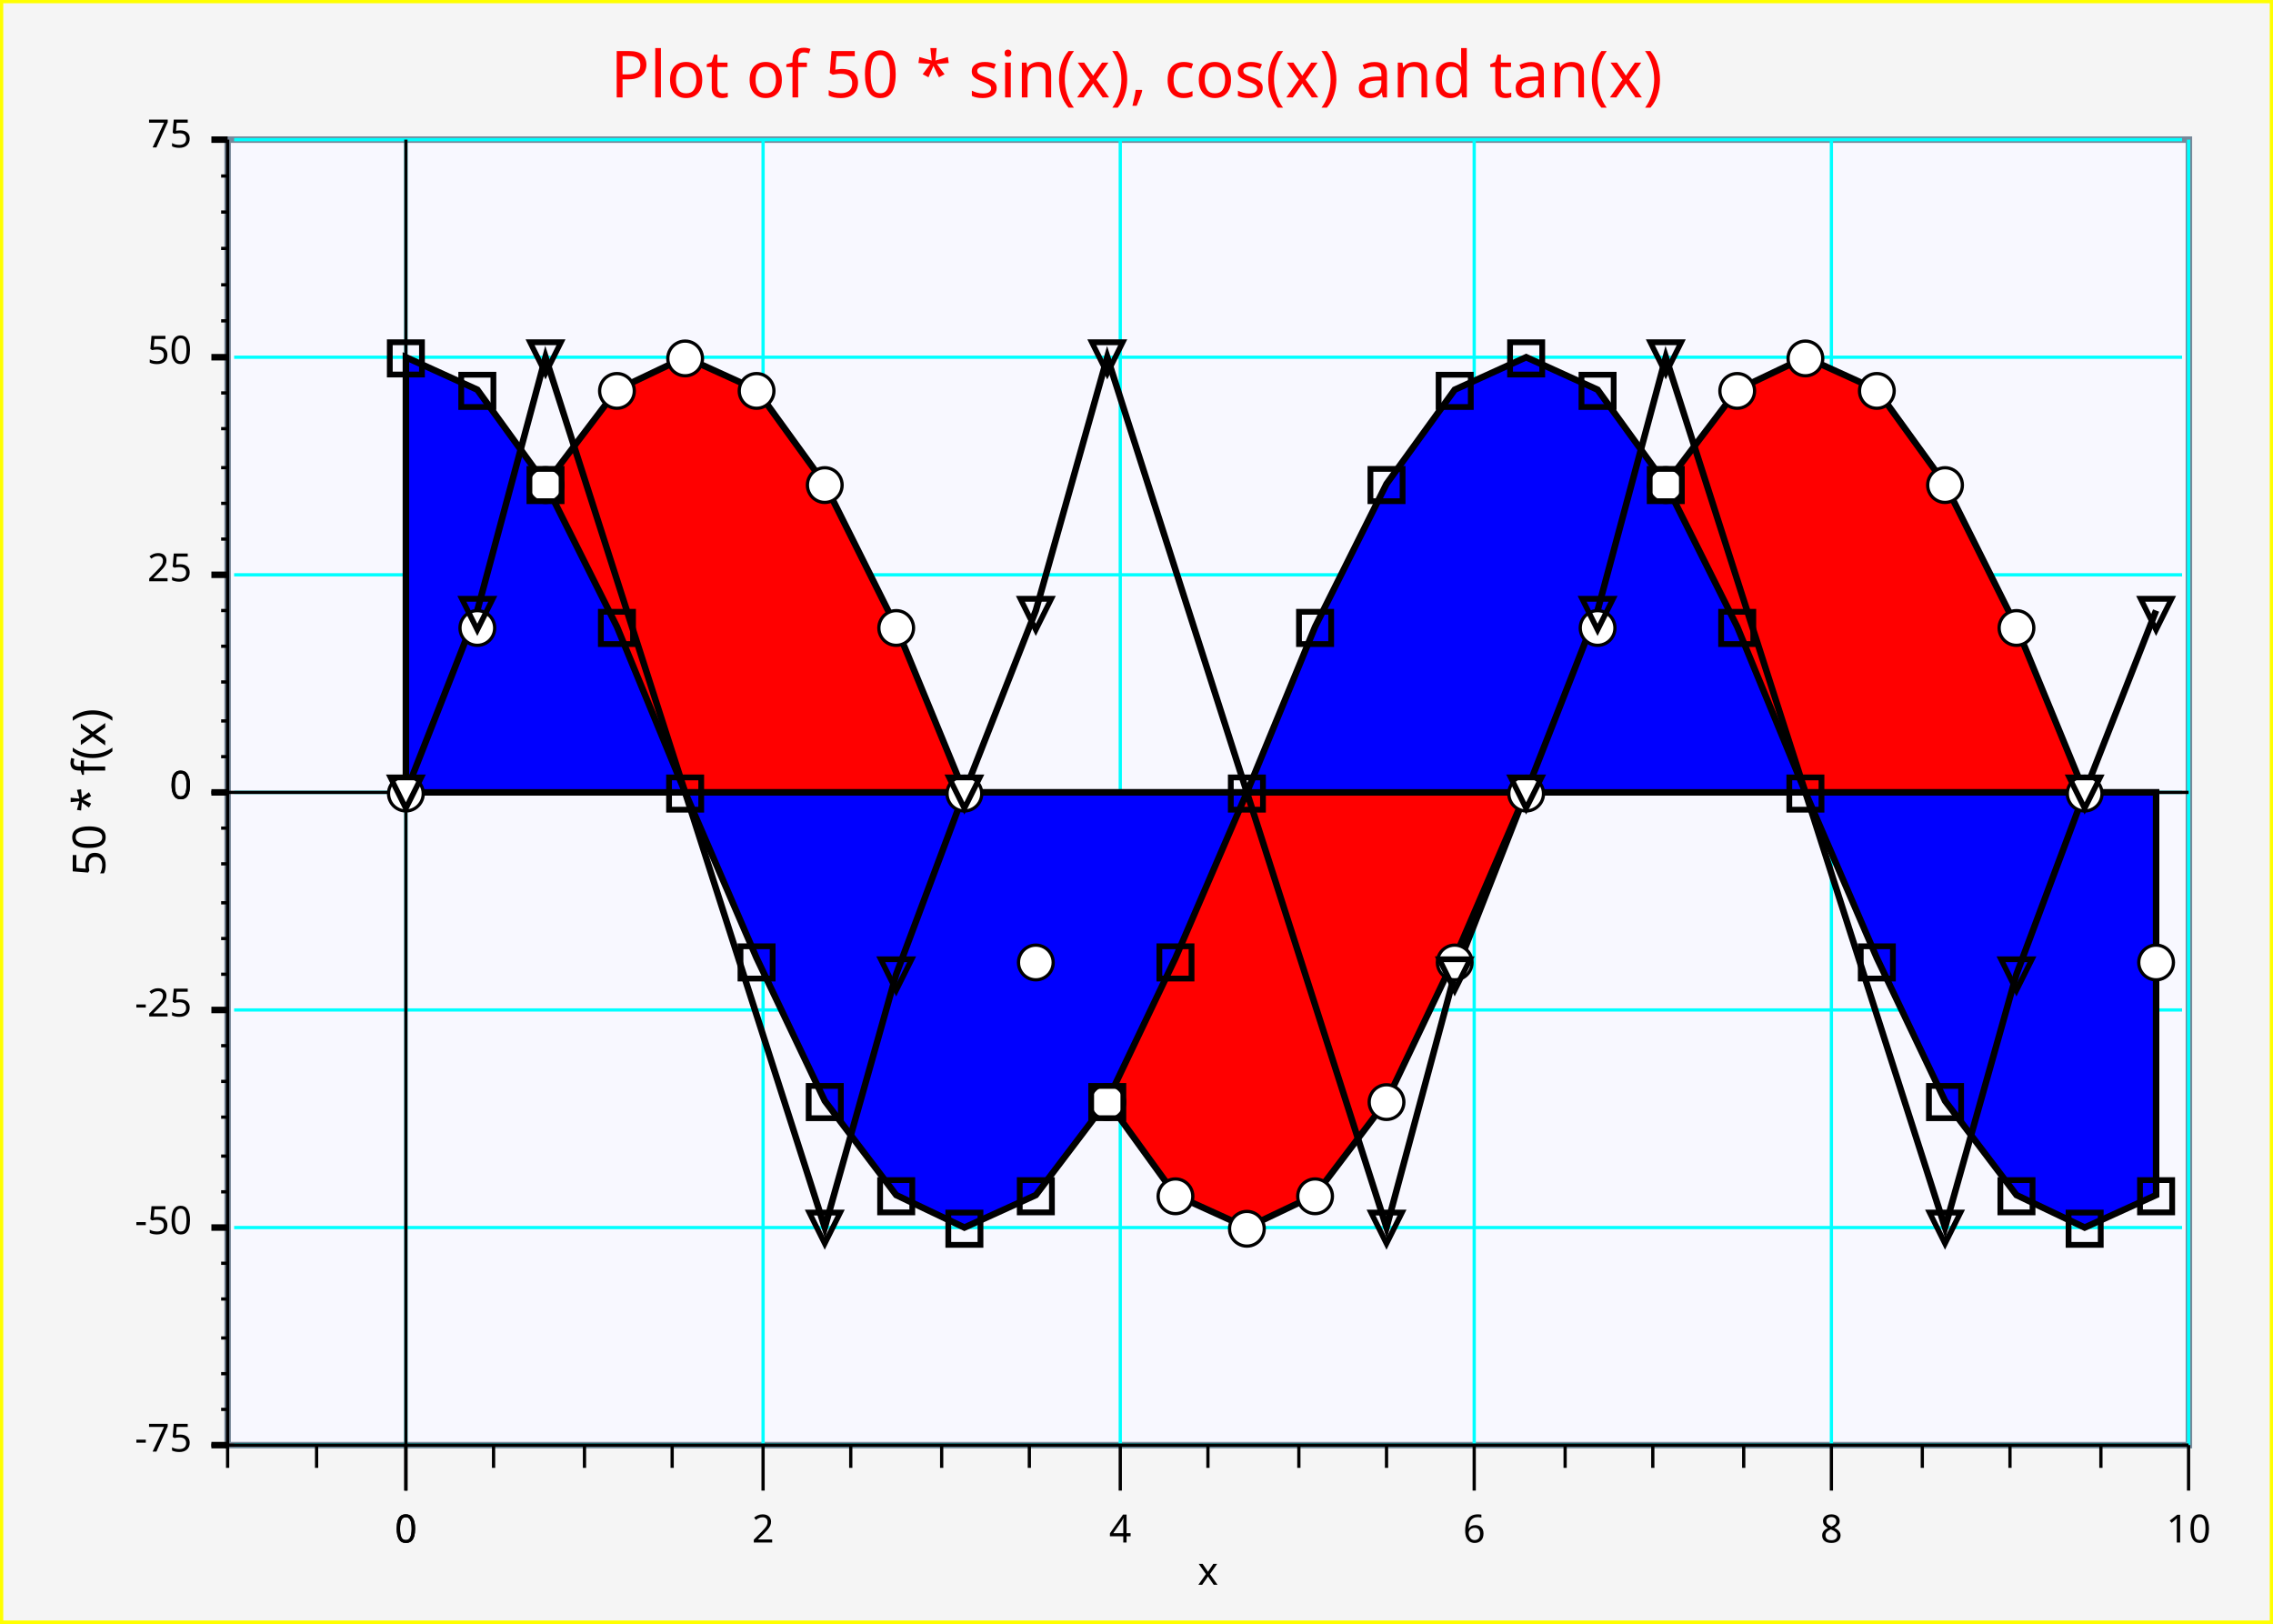
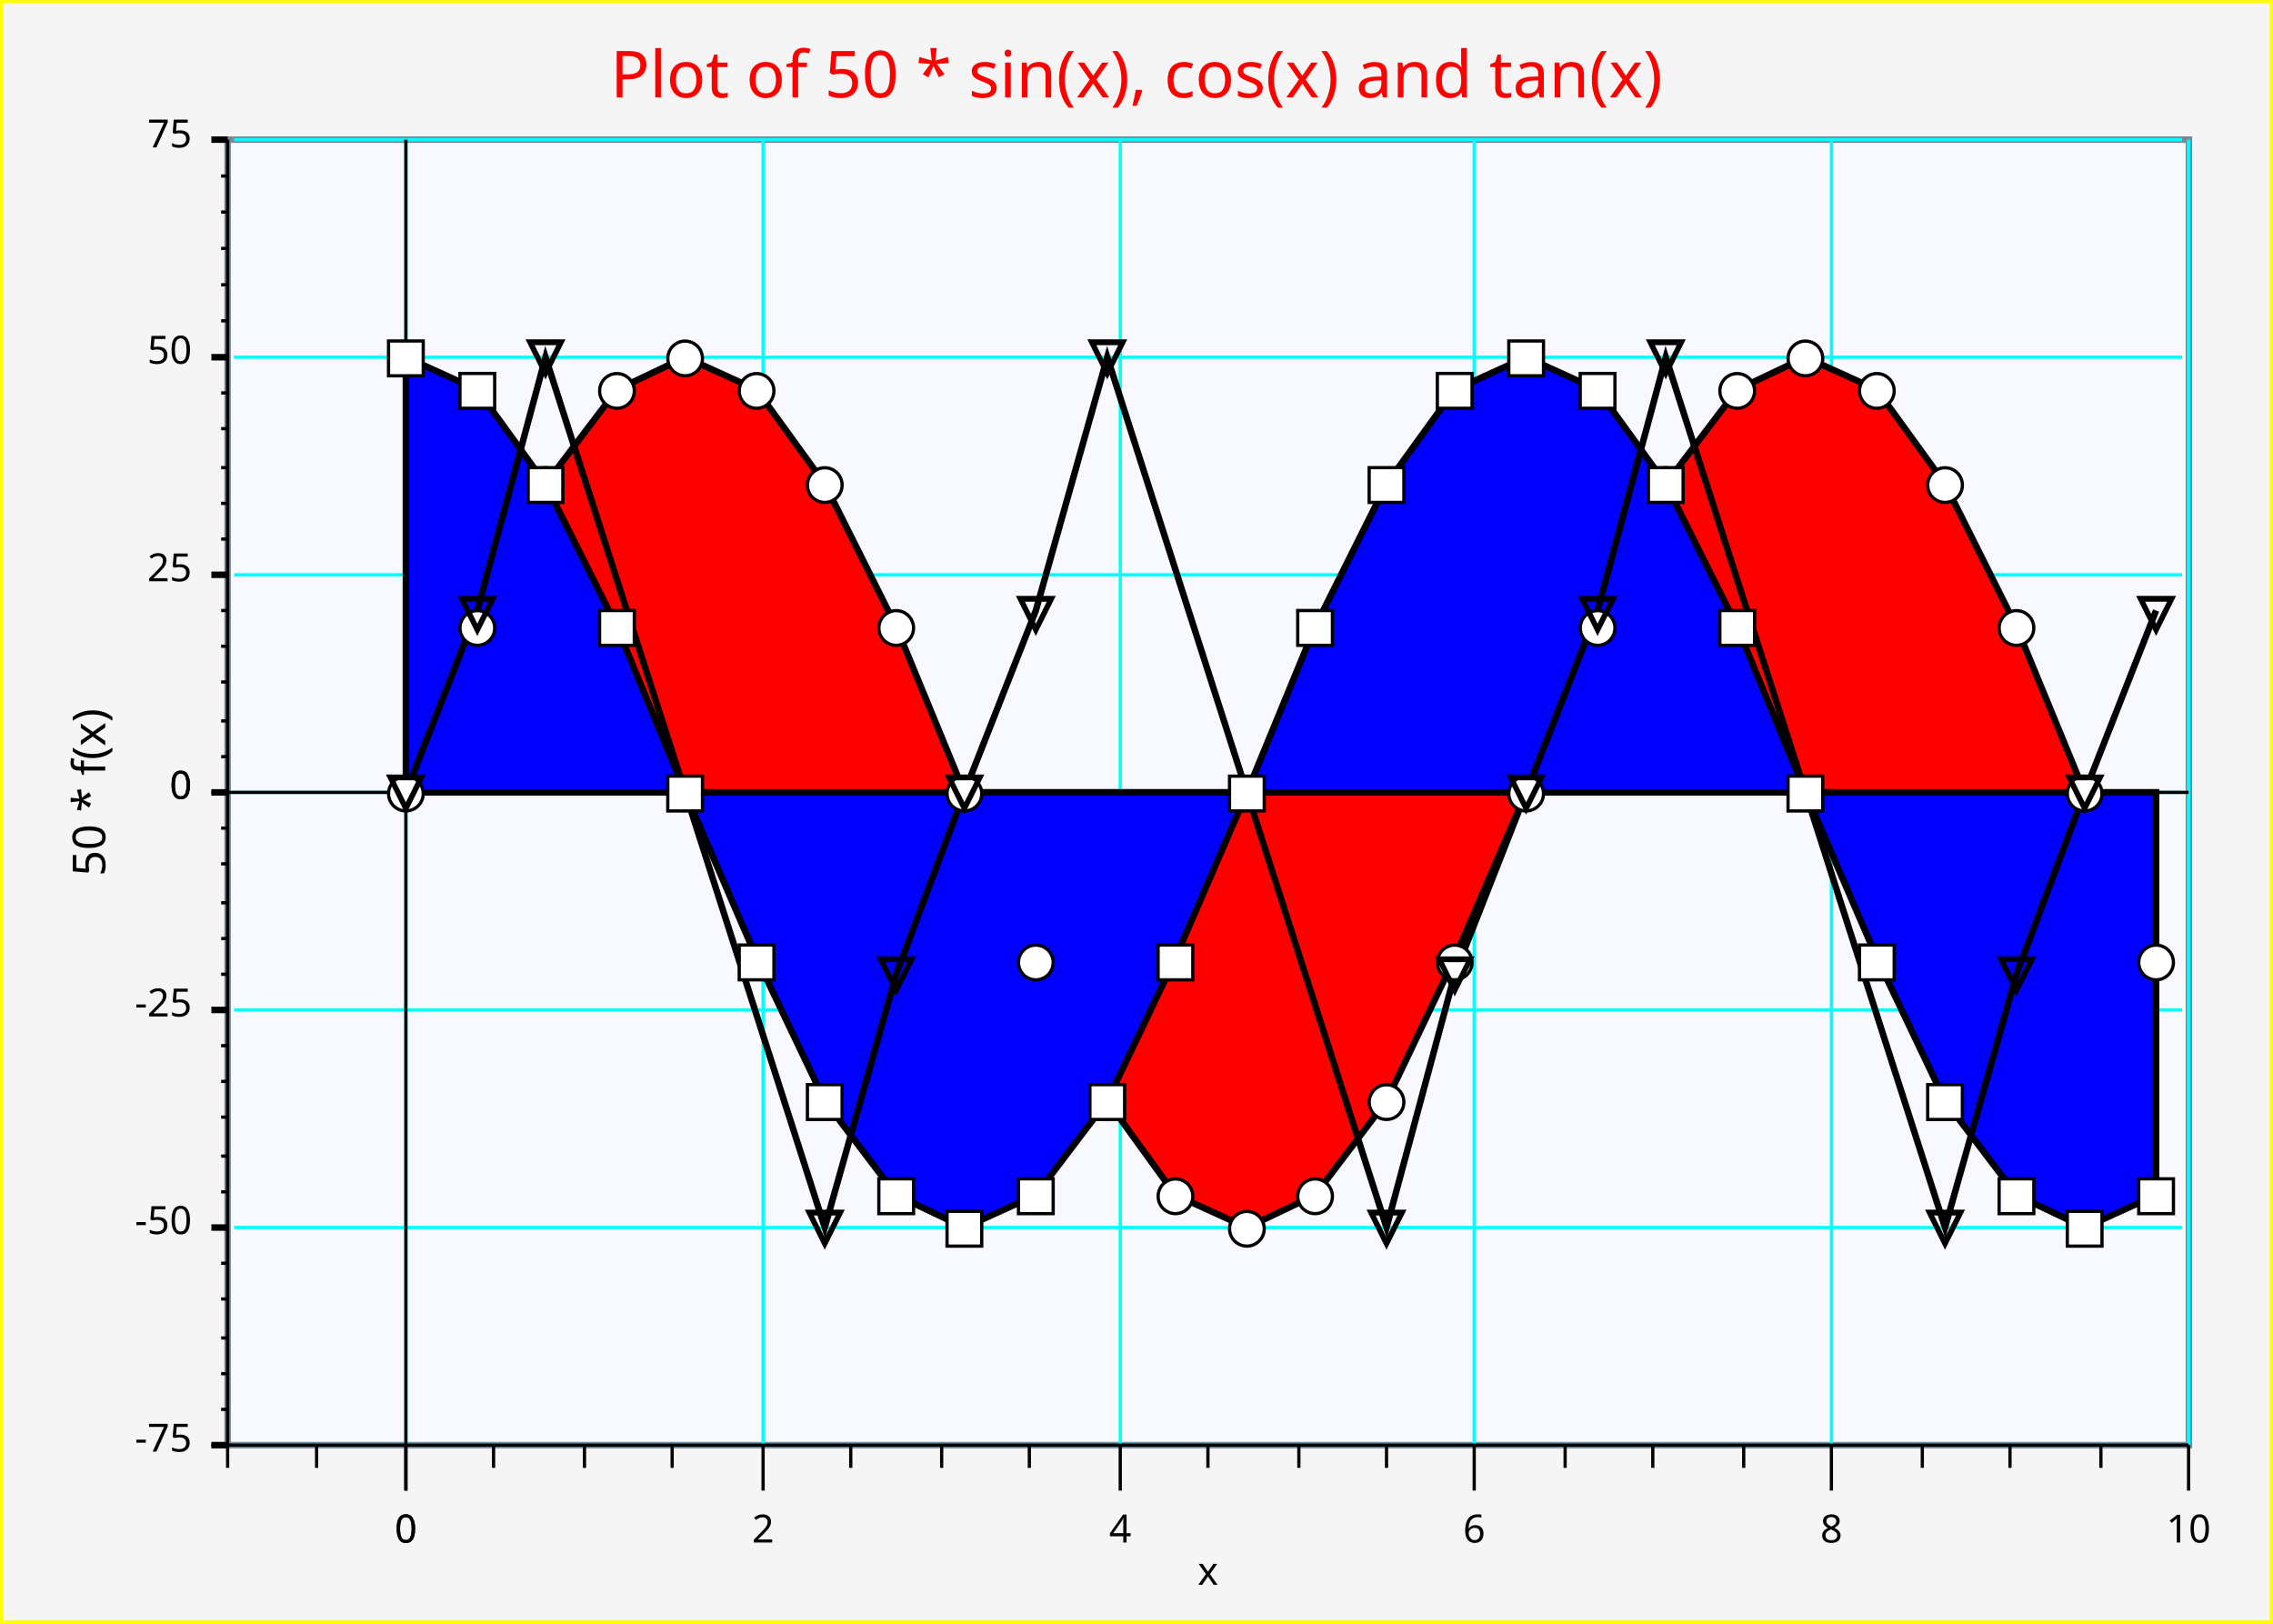
<svg xmlns="http://www.w3.org/2000/svg" width="700" height="500" version="1.1">
  <clipPath id="plot_window">
    <rect x="71.1" y="44" width="602" height="400" />
  </clipPath>
  <g id="imageBackground" stroke="rgb(255,255,0)" fill="rgb(245,245,245)" stroke-width="2">
    <rect x="0" y="0" width="700" height="500" />
  </g>
  <g id="plotBackground" stroke="rgb(119,136,153)" fill="rgb(248,248,255)" stroke-width="2">
    <rect x="70.1" y="43" width="604" height="402" />
  </g>
  <g id="yMinorGrid" stroke="rgb(200,220,255)" stroke-width="0.5">
</g>
  <g id="yMajorGrid" stroke="rgb(0,255,255)" stroke-width="1">
    <path d="M72.1,244 L672,244  M72.1,177 L672,177  M72.1,110 L672,110  M72.1,43 L672,43  M72.1,244 L672,244  M72.1,311 L672,311  M72.1,378 L672,378  M72.1,445 L672,445  " fill="none" />
  </g>
  <g id="xMinorGrid" stroke="rgb(200,220,255)" stroke-width="0.5">
</g>
  <g id="xMajorGrid" stroke="rgb(0,255,255)" stroke-width="1">
    <path d="M125,43 L125,445  M235,43 L235,445  M345,43 L345,445  M454,43 L454,445  M564,43 L564,445  M674,43 L674,445  M125,43 L125,445  " fill="none" />
  </g>
  <g id="yAxis" stroke="rgb(0,0,0)" stroke-width="1">
    <line x1="125" y1="43" x2="125" y2="459" />
    <line x1="70.1" y1="43" x2="70.1" y2="445" />
  </g>
  <g id="xAxis" stroke="rgb(0,0,0)" stroke-width="1">
    <line x1="65.1" y1="244" x2="674" y2="244" />
    <line x1="65.1" y1="445" x2="674" y2="445" />
  </g>
  <g id="yMinorTicks" stroke="rgb(0,0,0)" stroke-width="1">
    <path d="M68.1,233 L70.1,233  M68.1,222 L70.1,222  M68.1,210 L70.1,210  M68.1,199 L70.1,199  M68.1,188 L70.1,188  M68.1,166 L70.1,166  M68.1,155 L70.1,155  M68.1,144 L70.1,144  M68.1,132 L70.1,132  M68.1,121 L70.1,121  M68.1,98.8 L70.1,98.8  M68.1,87.7 L70.1,87.7  M68.1,76.5 L70.1,76.5  M68.1,65.3 L70.1,65.3  M68.1,54.2 L70.1,54.2  M68.1,244 L70.1,244  M68.1,255 L70.1,255  M68.1,266 L70.1,266  M68.1,278 L70.1,278  M68.1,289 L70.1,289  M68.1,300 L70.1,300  M68.1,311 L70.1,311  M68.1,322 L70.1,322  M68.1,333 L70.1,333  M68.1,344 L70.1,344  M68.1,356 L70.1,356  M68.1,367 L70.1,367  M68.1,378 L70.1,378  M68.1,378 L70.1,378  M68.1,389 L70.1,389  M68.1,400 L70.1,400  M68.1,412 L70.1,412  M68.1,423 L70.1,423  M68.1,434 L70.1,434  M68.1,445 L70.1,445  " fill="none" />
  </g>
  <g id="xMinorTicks" stroke="rgb(0,0,0)" stroke-width="1">
    <path d="M152,445 L152,452  M180,445 L180,452  M207,445 L207,452  M262,445 L262,452  M290,445 L290,452  M317,445 L317,452  M372,445 L372,452  M400,445 L400,452  M427,445 L427,452  M482,445 L482,452  M509,445 L509,452  M537,445 L537,452  M592,445 L592,452  M619,445 L619,452  M647,445 L647,452  M97.5,445 L97.5,452  M70.1,445 L70.1,452  " fill="none" />
  </g>
  <g id="yMajorTicks" stroke="rgb(0,0,0)" stroke-width="2">
    <path d="M65.1,244 L70.1,244  M65.1,177 L70.1,177  M65.1,110 L70.1,110  M65.1,43 L70.1,43  M65.1,244 L70.1,244  M65.1,311 L70.1,311  M65.1,378 L70.1,378  M65.1,445 L70.1,445  " fill="none" />
  </g>
  <g id="xMajorTicks" stroke="rgb(0,0,0)" stroke-width="1">
    <path d="M125,445 L125,459  M235,445 L235,459  M345,445 L345,459  M454,445 L454,459  M564,445 L564,459  M674,445 L674,459  M125,445 L125,459  " fill="none" />
  </g>
  <g id="xTicksValues">
    <text x="125" y="475" text-anchor="middle" font-size="12" font-family="Lucida Sans Unicode">0	</text>
    <text x="235" y="475" text-anchor="middle" font-size="12" font-family="Lucida Sans Unicode">2	</text>
    <text x="345" y="475" text-anchor="middle" font-size="12" font-family="Lucida Sans Unicode">4	</text>
    <text x="454" y="475" text-anchor="middle" font-size="12" font-family="Lucida Sans Unicode">6	</text>
    <text x="564" y="475" text-anchor="middle" font-size="12" font-family="Lucida Sans Unicode">8	</text>
    <text x="674" y="475" text-anchor="middle" font-size="12" font-family="Lucida Sans Unicode">10	</text>
    <text x="125" y="475" text-anchor="middle" font-size="12" font-family="Lucida Sans Unicode">0	</text>
  </g>
  <g id="yTicksValues">
    <text x="59.1" y="246" text-anchor="end" font-size="12" font-family="Lucida Sans Unicode">0	</text>
    <text x="59.1" y="179" text-anchor="end" font-size="12" font-family="Lucida Sans Unicode">25	</text>
    <text x="59.1" y="112" text-anchor="end" font-size="12" font-family="Lucida Sans Unicode">50	</text>
    <text x="59.1" y="45.4" text-anchor="end" font-size="12" font-family="Lucida Sans Unicode">75	</text>
    <text x="59.1" y="246" text-anchor="end" font-size="12" font-family="Lucida Sans Unicode">0	</text>
    <text x="59.1" y="313" text-anchor="end" font-size="12" font-family="Lucida Sans Unicode">-25	</text>
    <text x="59.1" y="380" text-anchor="end" font-size="12" font-family="Lucida Sans Unicode">-50	</text>
    <text x="59.1" y="447" text-anchor="end" font-size="12" font-family="Lucida Sans Unicode">-75	</text>
  </g>
  <g id="yLabel">
    <text x="32.4" y="244" text-anchor="middle" transform="rotate(-90 32.4 244)" font-size="14" font-family="Lucida Sans Unicode">50 * f(x)	</text>
  </g>
  <g id="xLabel">
    <text x="372" y="488" text-anchor="middle" font-size="12" font-family="Lucida Sans Unicode">x	</text>
  </g>
  <g id="plotLines" stroke-width="2">
    <g clip-path="url(#plot_window)" stroke="rgb(0,0,0)" fill="rgb(255,0,0)" stroke-width="2">
      <path d="M125,244 L125,244  L125,244  L147,193  L168,149  L190,120  L211,110  L233,120  L254,149  L276,193  L297,244  L319,295  L341,339  L362,368  L384,378  L405,368  L427,339  L448,295  L470,244  L492,193  L513,149  L535,120  L556,110  L578,120  L599,149  L621,193  L642,244  L664,295  L664,244  Z" fill="rgb(255,0,0)" />
    </g>
    <g clip-path="url(#plot_window)" stroke="rgb(0,0,0)" fill="rgb(0,0,255)" stroke-width="2">
      <path d="M125,244 L125,110  L125,110  L147,120  L168,149  L190,193  L211,244  L233,295  L254,339  L276,368  L297,378  L319,368  L341,339  L362,295  L384,244  L405,193  L427,149  L448,120  L470,110  L492,120  L513,149  L535,193  L556,244  L578,295  L599,339  L621,368  L642,378  L664,368  L664,244  Z" fill="rgb(0,0,255)" />
    </g>
    <g clip-path="url(#plot_window)" stroke="rgb(0,0,0)" stroke-width="2">
      <path d="M125,244 L125,244  L147,188  L168,110  L254,378  L276,300  L297,244  L319,188  L341,110  L427,378  L448,300  L470,244  L492,188  L513,110  L599,378  L621,300  L642,244  L664,188  " fill="none" />
    </g>
  </g>
  <g id="plotPoints" clip-path="url(#plot_window)">
    <g stroke="rgb(0,0,0)" fill="rgb(255,255,255)">
      <text x="125" y="248" text-anchor="middle" font-size="14" font-family="Lucida Sans Unicode">●	</text>
      <text x="147" y="197" text-anchor="middle" font-size="14" font-family="Lucida Sans Unicode">●	</text>
      <text x="168" y="153" text-anchor="middle" font-size="14" font-family="Lucida Sans Unicode">●	</text>
      <text x="190" y="124" text-anchor="middle" font-size="14" font-family="Lucida Sans Unicode">●	</text>
      <text x="211" y="114" text-anchor="middle" font-size="14" font-family="Lucida Sans Unicode">●	</text>
      <text x="233" y="124" text-anchor="middle" font-size="14" font-family="Lucida Sans Unicode">●	</text>
      <text x="254" y="153" text-anchor="middle" font-size="14" font-family="Lucida Sans Unicode">●	</text>
      <text x="276" y="197" text-anchor="middle" font-size="14" font-family="Lucida Sans Unicode">●	</text>
      <text x="297" y="248" text-anchor="middle" font-size="14" font-family="Lucida Sans Unicode">●	</text>
      <text x="319" y="300" text-anchor="middle" font-size="14" font-family="Lucida Sans Unicode">●	</text>
      <text x="341" y="343" text-anchor="middle" font-size="14" font-family="Lucida Sans Unicode">●	</text>
      <text x="362" y="372" text-anchor="middle" font-size="14" font-family="Lucida Sans Unicode">●	</text>
      <text x="384" y="382" text-anchor="middle" font-size="14" font-family="Lucida Sans Unicode">●	</text>
      <text x="405" y="372" text-anchor="middle" font-size="14" font-family="Lucida Sans Unicode">●	</text>
      <text x="427" y="343" text-anchor="middle" font-size="14" font-family="Lucida Sans Unicode">●	</text>
      <text x="448" y="300" text-anchor="middle" font-size="14" font-family="Lucida Sans Unicode">●	</text>
      <text x="470" y="248" text-anchor="middle" font-size="14" font-family="Lucida Sans Unicode">●	</text>
      <text x="492" y="197" text-anchor="middle" font-size="14" font-family="Lucida Sans Unicode">●	</text>
      <text x="513" y="153" text-anchor="middle" font-size="14" font-family="Lucida Sans Unicode">●	</text>
      <text x="535" y="124" text-anchor="middle" font-size="14" font-family="Lucida Sans Unicode">●	</text>
      <text x="556" y="114" text-anchor="middle" font-size="14" font-family="Lucida Sans Unicode">●	</text>
      <text x="578" y="124" text-anchor="middle" font-size="14" font-family="Lucida Sans Unicode">●	</text>
      <text x="599" y="153" text-anchor="middle" font-size="14" font-family="Lucida Sans Unicode">●	</text>
      <text x="621" y="197" text-anchor="middle" font-size="14" font-family="Lucida Sans Unicode">●	</text>
      <text x="642" y="248" text-anchor="middle" font-size="14" font-family="Lucida Sans Unicode">●	</text>
      <text x="664" y="300" text-anchor="middle" font-size="14" font-family="Lucida Sans Unicode">●	</text>
    </g>
    <g stroke="rgb(0,0,0)" fill="rgb(255,255,255)">
-       <text x="125" y="114" text-anchor="middle" font-size="14" font-family="Lucida Sans Unicode">□	</text>
-       <text x="147" y="124" text-anchor="middle" font-size="14" font-family="Lucida Sans Unicode">□	</text>
-       <text x="168" y="153" text-anchor="middle" font-size="14" font-family="Lucida Sans Unicode">□	</text>
-       <text x="190" y="197" text-anchor="middle" font-size="14" font-family="Lucida Sans Unicode">□	</text>
-       <text x="211" y="248" text-anchor="middle" font-size="14" font-family="Lucida Sans Unicode">□	</text>
-       <text x="233" y="300" text-anchor="middle" font-size="14" font-family="Lucida Sans Unicode">□	</text>
-       <text x="254" y="343" text-anchor="middle" font-size="14" font-family="Lucida Sans Unicode">□	</text>
-       <text x="276" y="372" text-anchor="middle" font-size="14" font-family="Lucida Sans Unicode">□	</text>
-       <text x="297" y="382" text-anchor="middle" font-size="14" font-family="Lucida Sans Unicode">□	</text>
-       <text x="319" y="372" text-anchor="middle" font-size="14" font-family="Lucida Sans Unicode">□	</text>
-       <text x="341" y="343" text-anchor="middle" font-size="14" font-family="Lucida Sans Unicode">□	</text>
-       <text x="362" y="300" text-anchor="middle" font-size="14" font-family="Lucida Sans Unicode">□	</text>
-       <text x="384" y="248" text-anchor="middle" font-size="14" font-family="Lucida Sans Unicode">□	</text>
-       <text x="405" y="197" text-anchor="middle" font-size="14" font-family="Lucida Sans Unicode">□	</text>
-       <text x="427" y="153" text-anchor="middle" font-size="14" font-family="Lucida Sans Unicode">□	</text>
-       <text x="448" y="124" text-anchor="middle" font-size="14" font-family="Lucida Sans Unicode">□	</text>
-       <text x="470" y="114" text-anchor="middle" font-size="14" font-family="Lucida Sans Unicode">□	</text>
-       <text x="492" y="124" text-anchor="middle" font-size="14" font-family="Lucida Sans Unicode">□	</text>
-       <text x="513" y="153" text-anchor="middle" font-size="14" font-family="Lucida Sans Unicode">□	</text>
-       <text x="535" y="197" text-anchor="middle" font-size="14" font-family="Lucida Sans Unicode">□	</text>
-       <text x="556" y="248" text-anchor="middle" font-size="14" font-family="Lucida Sans Unicode">□	</text>
-       <text x="578" y="300" text-anchor="middle" font-size="14" font-family="Lucida Sans Unicode">□	</text>
-       <text x="599" y="343" text-anchor="middle" font-size="14" font-family="Lucida Sans Unicode">□	</text>
-       <text x="621" y="372" text-anchor="middle" font-size="14" font-family="Lucida Sans Unicode">□	</text>
-       <text x="642" y="382" text-anchor="middle" font-size="14" font-family="Lucida Sans Unicode">□	</text>
-       <text x="664" y="372" text-anchor="middle" font-size="14" font-family="Lucida Sans Unicode">□	</text>
+       <text x="125" y="114" text-anchor="middle" font-size="14" font-family="Lucida Sans Unicode">■	</text>
+       <text x="147" y="124" text-anchor="middle" font-size="14" font-family="Lucida Sans Unicode">■	</text>
+       <text x="168" y="153" text-anchor="middle" font-size="14" font-family="Lucida Sans Unicode">■	</text>
+       <text x="190" y="197" text-anchor="middle" font-size="14" font-family="Lucida Sans Unicode">■	</text>
+       <text x="211" y="248" text-anchor="middle" font-size="14" font-family="Lucida Sans Unicode">■	</text>
+       <text x="233" y="300" text-anchor="middle" font-size="14" font-family="Lucida Sans Unicode">■	</text>
+       <text x="254" y="343" text-anchor="middle" font-size="14" font-family="Lucida Sans Unicode">■	</text>
+       <text x="276" y="372" text-anchor="middle" font-size="14" font-family="Lucida Sans Unicode">■	</text>
+       <text x="297" y="382" text-anchor="middle" font-size="14" font-family="Lucida Sans Unicode">■	</text>
+       <text x="319" y="372" text-anchor="middle" font-size="14" font-family="Lucida Sans Unicode">■	</text>
+       <text x="341" y="343" text-anchor="middle" font-size="14" font-family="Lucida Sans Unicode">■	</text>
+       <text x="362" y="300" text-anchor="middle" font-size="14" font-family="Lucida Sans Unicode">■	</text>
+       <text x="384" y="248" text-anchor="middle" font-size="14" font-family="Lucida Sans Unicode">■	</text>
+       <text x="405" y="197" text-anchor="middle" font-size="14" font-family="Lucida Sans Unicode">■	</text>
+       <text x="427" y="153" text-anchor="middle" font-size="14" font-family="Lucida Sans Unicode">■	</text>
+       <text x="448" y="124" text-anchor="middle" font-size="14" font-family="Lucida Sans Unicode">■	</text>
+       <text x="470" y="114" text-anchor="middle" font-size="14" font-family="Lucida Sans Unicode">■	</text>
+       <text x="492" y="124" text-anchor="middle" font-size="14" font-family="Lucida Sans Unicode">■	</text>
+       <text x="513" y="153" text-anchor="middle" font-size="14" font-family="Lucida Sans Unicode">■	</text>
+       <text x="535" y="197" text-anchor="middle" font-size="14" font-family="Lucida Sans Unicode">■	</text>
+       <text x="556" y="248" text-anchor="middle" font-size="14" font-family="Lucida Sans Unicode">■	</text>
+       <text x="578" y="300" text-anchor="middle" font-size="14" font-family="Lucida Sans Unicode">■	</text>
+       <text x="599" y="343" text-anchor="middle" font-size="14" font-family="Lucida Sans Unicode">■	</text>
+       <text x="621" y="372" text-anchor="middle" font-size="14" font-family="Lucida Sans Unicode">■	</text>
+       <text x="642" y="382" text-anchor="middle" font-size="14" font-family="Lucida Sans Unicode">■	</text>
+       <text x="664" y="372" text-anchor="middle" font-size="14" font-family="Lucida Sans Unicode">■	</text>
    </g>
    <g stroke="rgb(0,0,0)" fill="rgb(255,255,255)">
      <text x="125" y="248" text-anchor="middle" font-size="14" font-family="Lucida Sans Unicode">▽	</text>
      <text x="147" y="193" text-anchor="middle" font-size="14" font-family="Lucida Sans Unicode">▽	</text>
      <text x="168" y="114" text-anchor="middle" font-size="14" font-family="Lucida Sans Unicode">▽	</text>
      <text x="254" y="382" text-anchor="middle" font-size="14" font-family="Lucida Sans Unicode">▽	</text>
      <text x="276" y="304" text-anchor="middle" font-size="14" font-family="Lucida Sans Unicode">▽	</text>
      <text x="297" y="248" text-anchor="middle" font-size="14" font-family="Lucida Sans Unicode">▽	</text>
      <text x="319" y="193" text-anchor="middle" font-size="14" font-family="Lucida Sans Unicode">▽	</text>
      <text x="341" y="114" text-anchor="middle" font-size="14" font-family="Lucida Sans Unicode">▽	</text>
      <text x="427" y="382" text-anchor="middle" font-size="14" font-family="Lucida Sans Unicode">▽	</text>
      <text x="448" y="304" text-anchor="middle" font-size="14" font-family="Lucida Sans Unicode">▽	</text>
      <text x="470" y="248" text-anchor="middle" font-size="14" font-family="Lucida Sans Unicode">▽	</text>
      <text x="492" y="193" text-anchor="middle" font-size="14" font-family="Lucida Sans Unicode">▽	</text>
      <text x="513" y="114" text-anchor="middle" font-size="14" font-family="Lucida Sans Unicode">▽	</text>
      <text x="599" y="382" text-anchor="middle" font-size="14" font-family="Lucida Sans Unicode">▽	</text>
      <text x="621" y="304" text-anchor="middle" font-size="14" font-family="Lucida Sans Unicode">▽	</text>
      <text x="642" y="248" text-anchor="middle" font-size="14" font-family="Lucida Sans Unicode">▽	</text>
      <text x="664" y="193" text-anchor="middle" font-size="14" font-family="Lucida Sans Unicode">▽	</text>
    </g>
  </g>
  <g id="title" fill="rgb(255,0,0)">
    <text x="350" y="30" text-anchor="middle" font-size="20" font-family="Lucida Sans Unicode" font-weight="normal">Plot of 50 * sin(x), cos(x) and tan(x)	</text>
  </g>
  <g id="plotXValues">
</g>
  <g id="plotYValues">
</g>
</svg>
